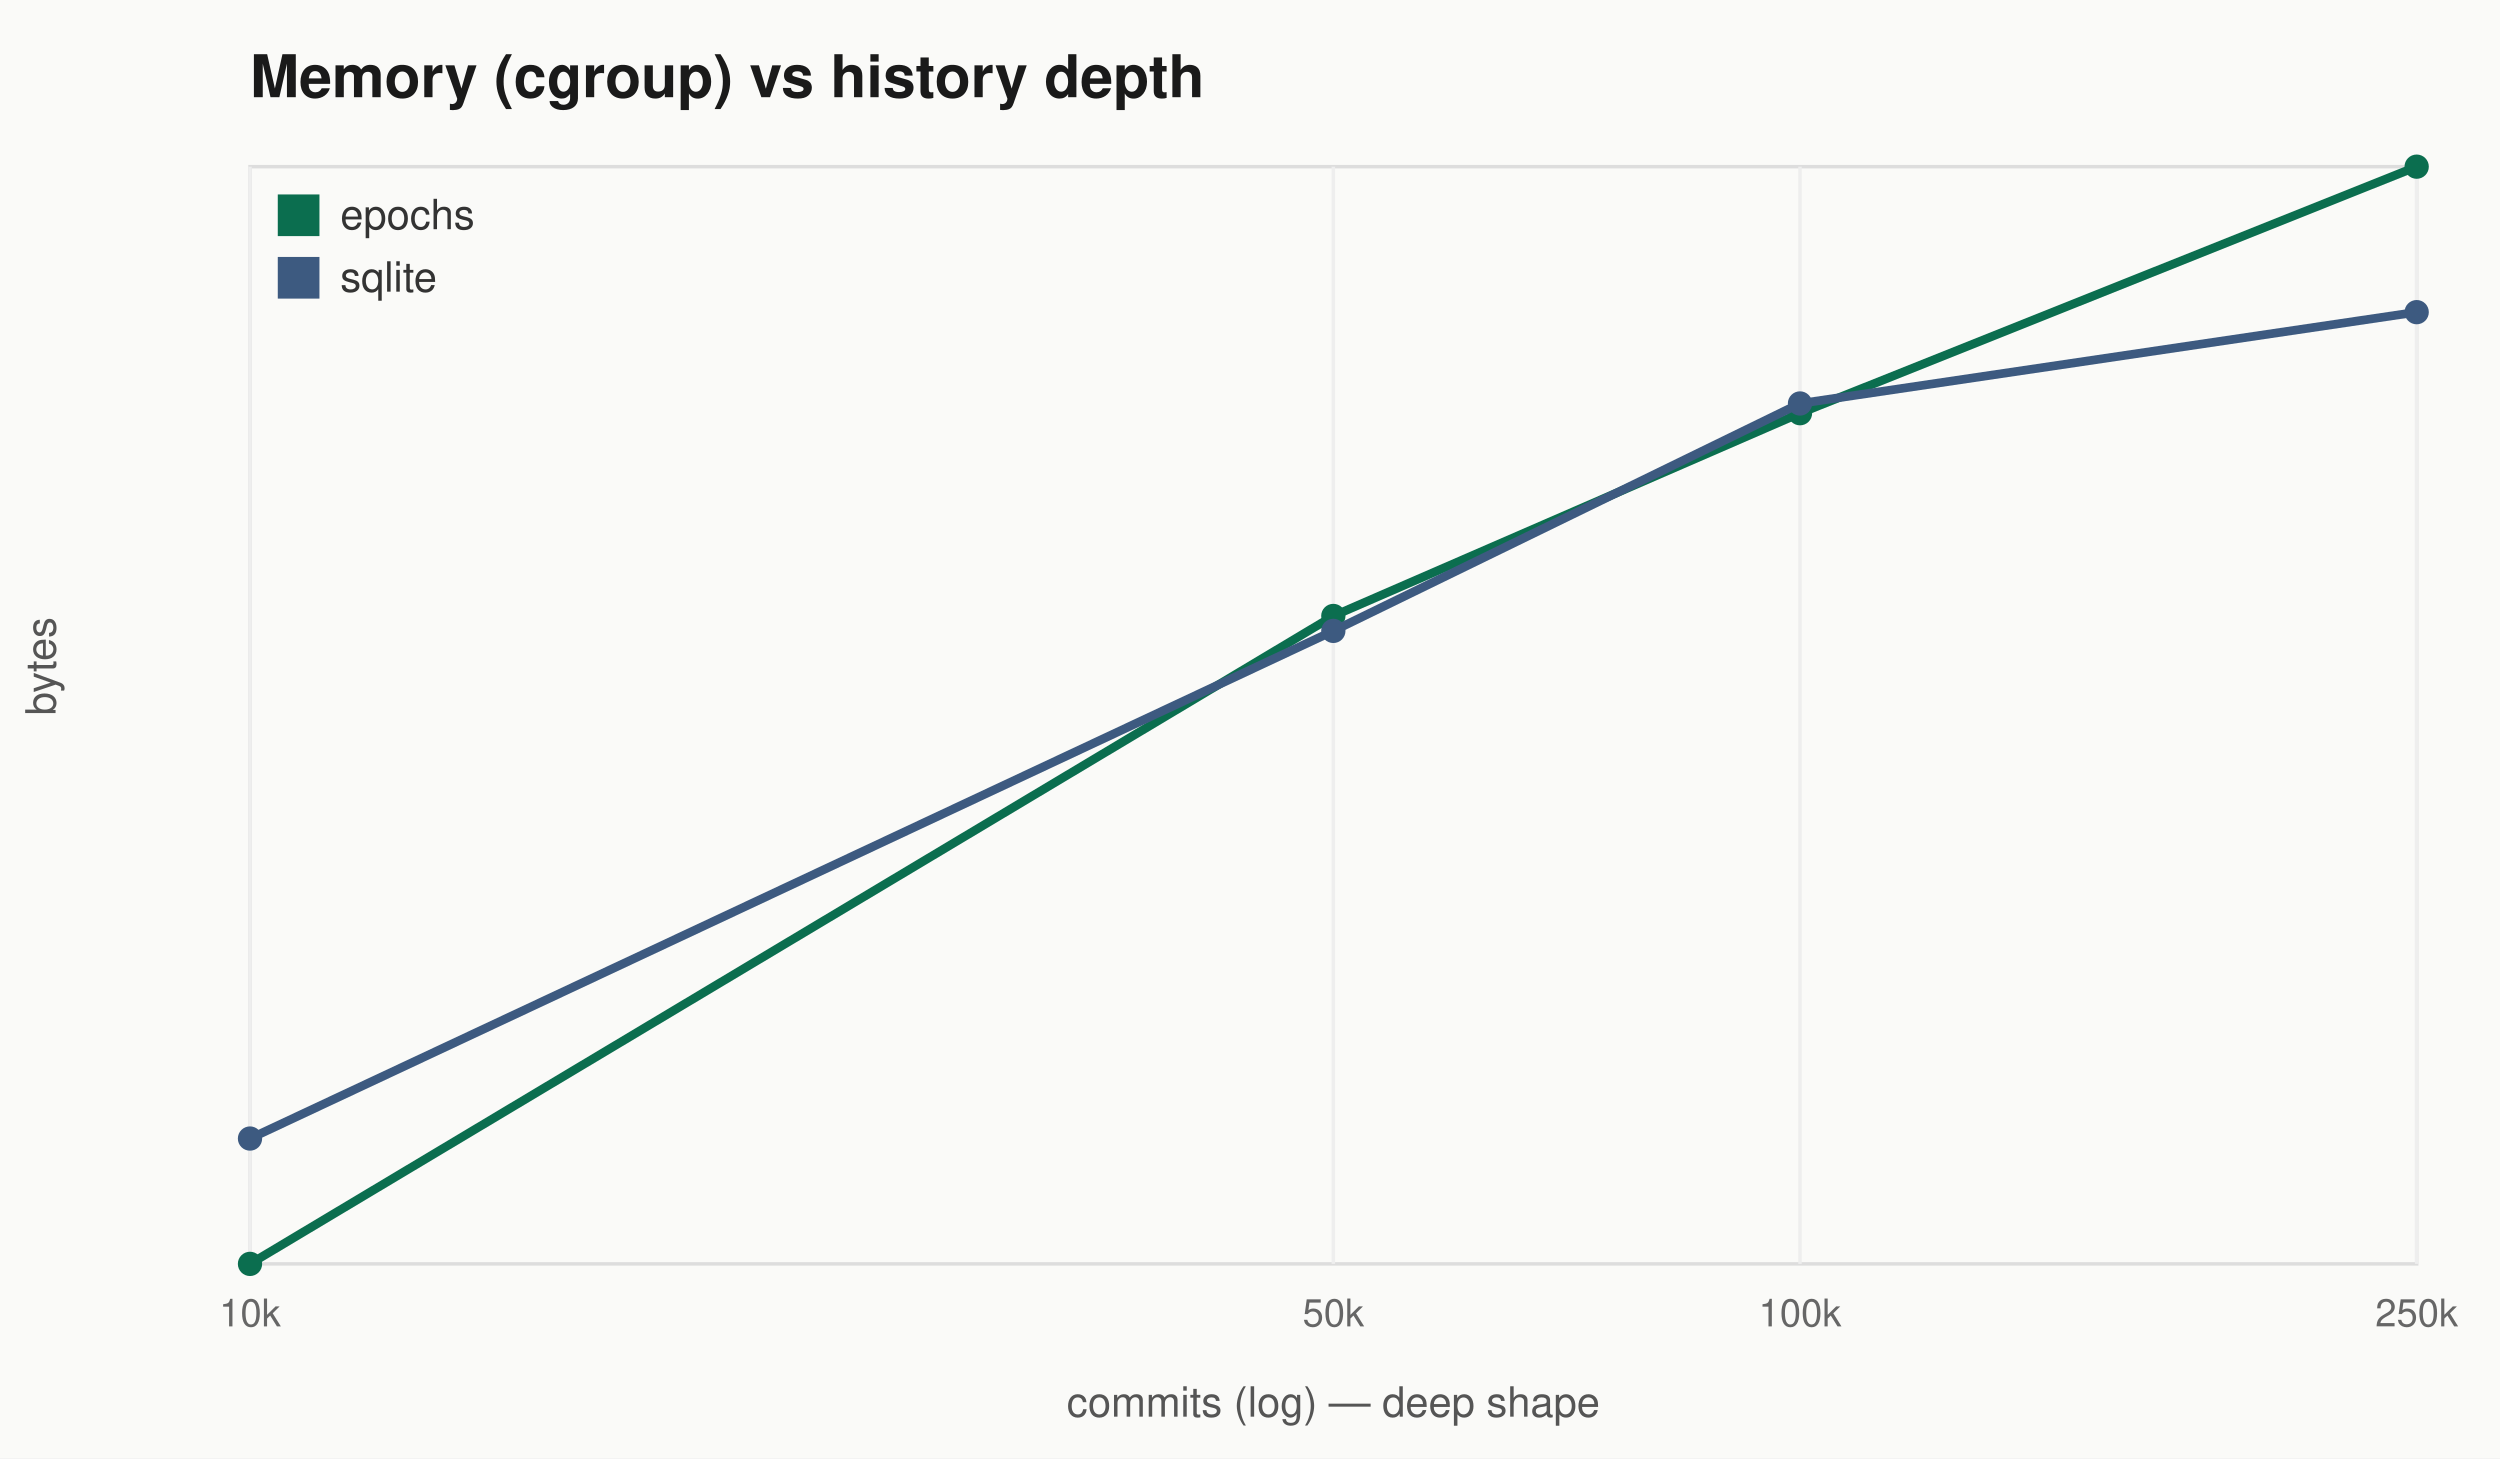
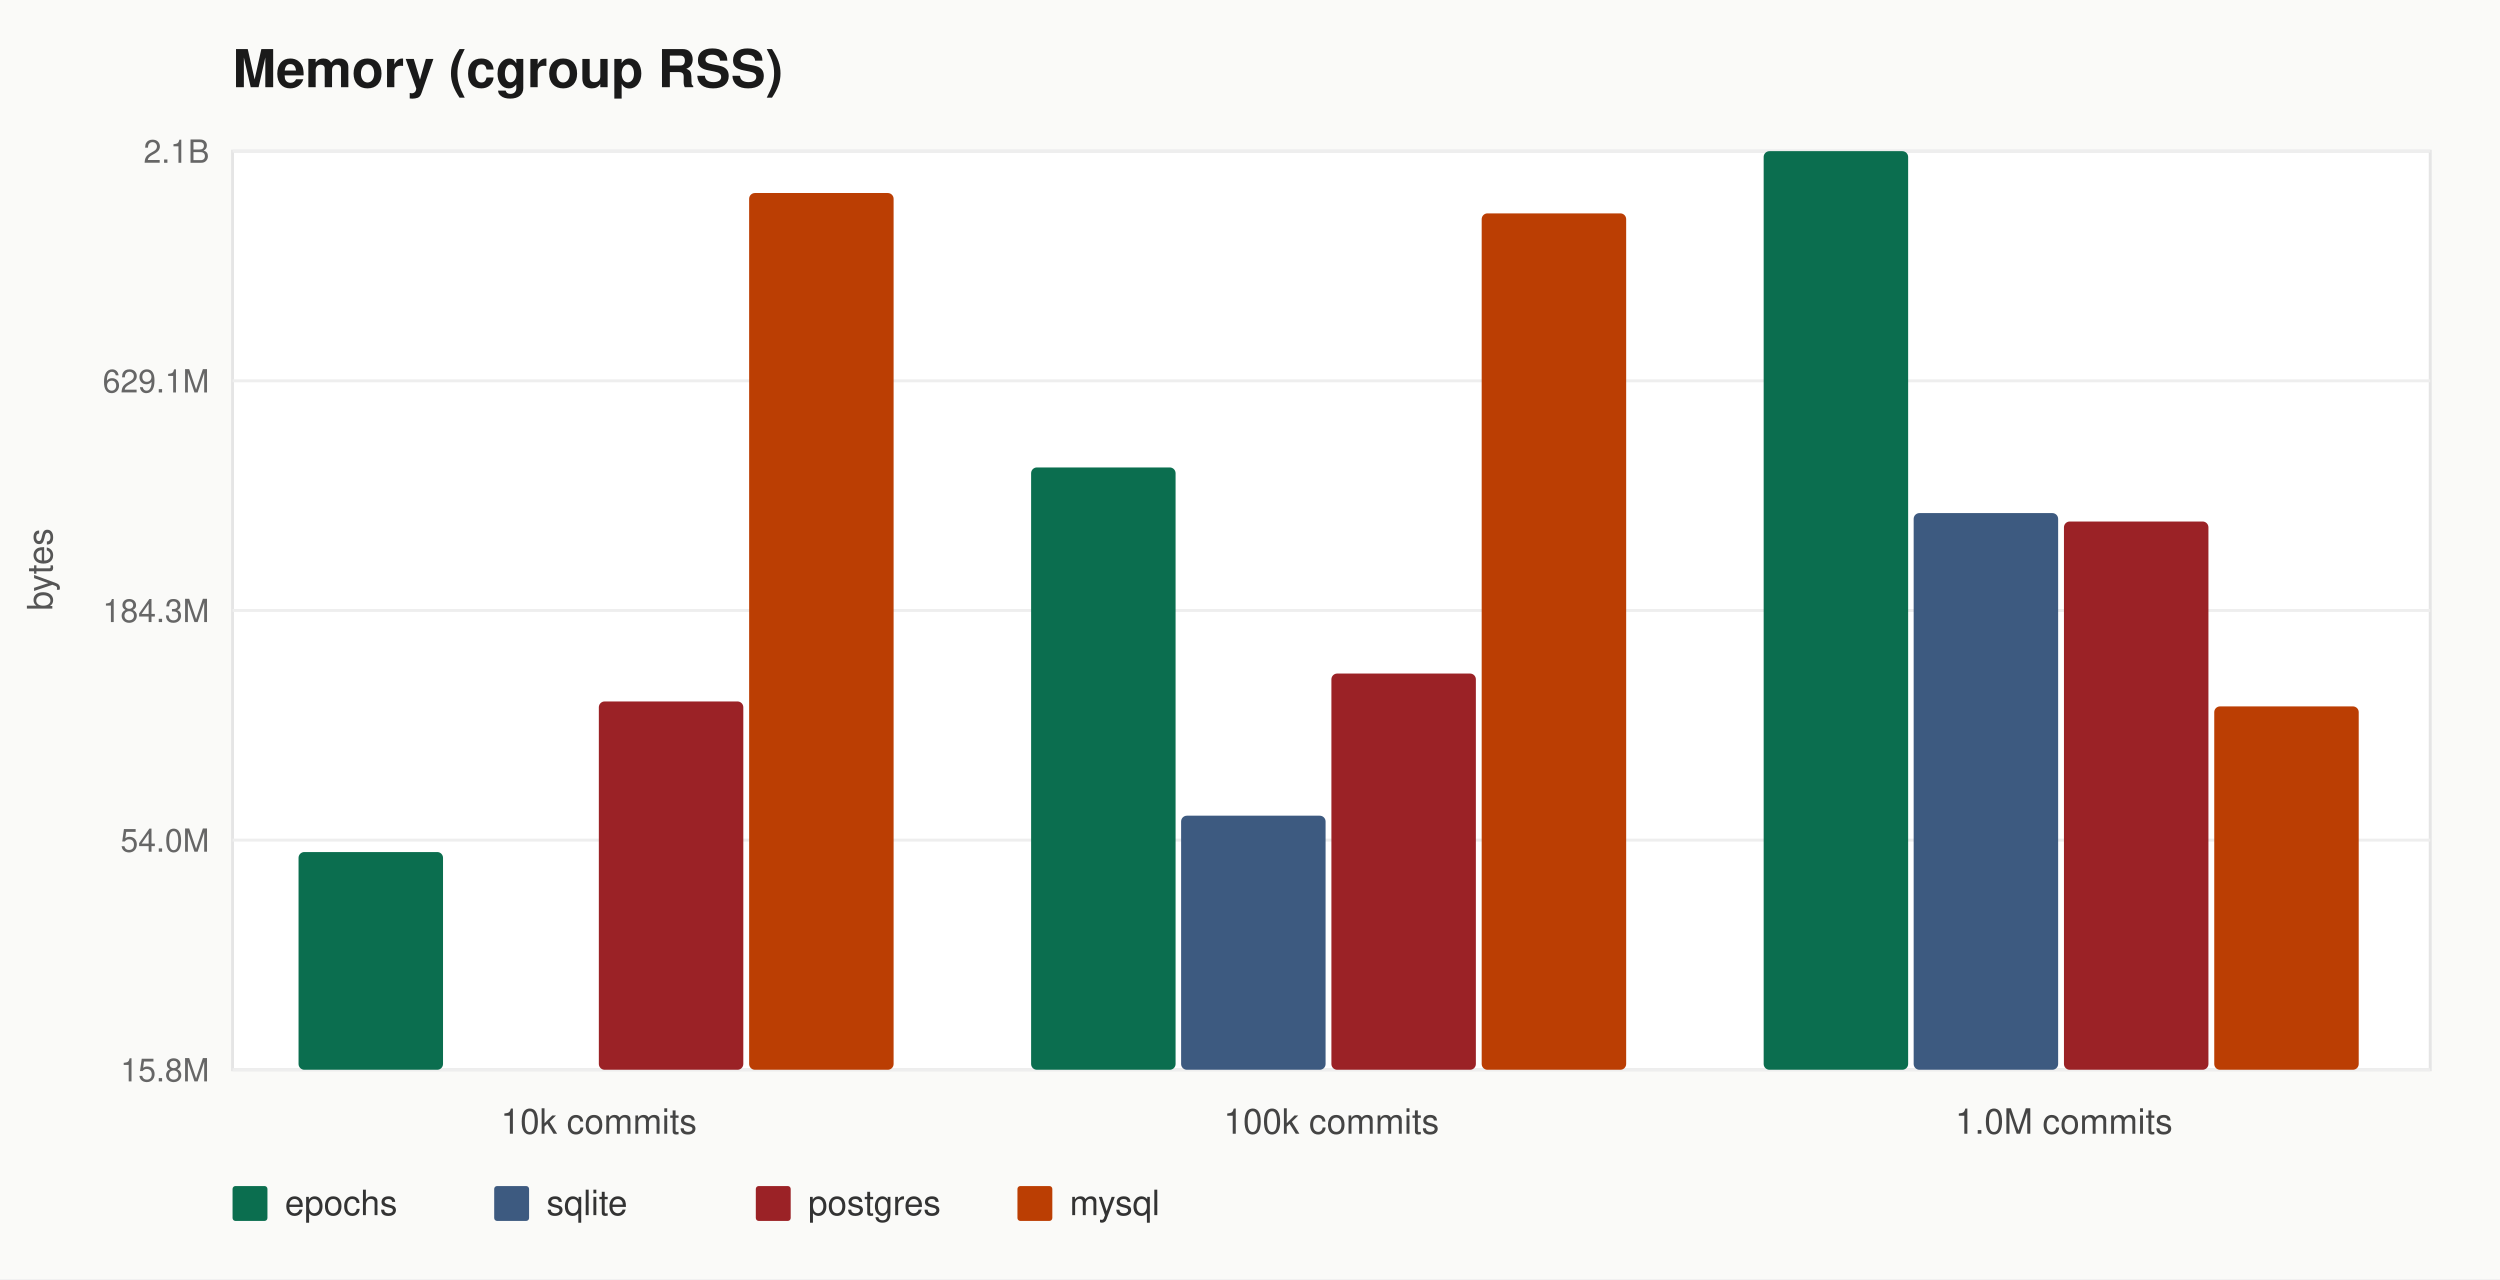
- <svg xmlns="http://www.w3.org/2000/svg" width="720" height="420" viewBox="0 0 720 420">
+ <svg xmlns="http://www.w3.org/2000/svg" width="860" height="440" viewBox="0 0 860 440">
  <rect width="100%" height="100%" fill="#FAFAF8" />
-   <text x="72" y="28" font-family="IBM Plex Sans, Helvetica, Arial, sans-serif" font-size="17" font-weight="600" fill="#1a1a1a">Memory (cgroup) vs history depth</text>
-   <text x="16" y="206.0" font-family="IBM Plex Sans, Helvetica, Arial, sans-serif" font-size="12" fill="#555" transform="rotate(-90 16,206.0)">bytes</text>
-   <text x="384.0" y="408" text-anchor="middle" font-family="IBM Plex Sans, Helvetica, Arial, sans-serif" font-size="12" fill="#555">commits (log) — deep shape</text>
-   <rect x="72" y="48" width="624" height="316" fill="none" stroke="#ddd" />
-   <line x1="72.0" y1="48" x2="72.0" y2="364" stroke="#eee" />
-   <text x="72.0" y="382" text-anchor="middle" font-family="IBM Plex Sans, Helvetica, Arial, sans-serif" font-size="11" fill="#666">10k</text>
-   <line x1="384.0" y1="48" x2="384.0" y2="364" stroke="#eee" />
-   <text x="384.0" y="382" text-anchor="middle" font-family="IBM Plex Sans, Helvetica, Arial, sans-serif" font-size="11" fill="#666">50k</text>
-   <line x1="518.4" y1="48" x2="518.4" y2="364" stroke="#eee" />
-   <text x="518.4" y="382" text-anchor="middle" font-family="IBM Plex Sans, Helvetica, Arial, sans-serif" font-size="11" fill="#666">100k</text>
-   <line x1="696.0" y1="48" x2="696.0" y2="364" stroke="#eee" />
-   <text x="696.0" y="382" text-anchor="middle" font-family="IBM Plex Sans, Helvetica, Arial, sans-serif" font-size="11" fill="#666">250k</text>
-   <path d="M 72.0,364.0 L 384.0,177.4 L 518.4,119.0 L 696.0,48.0" fill="none" stroke="#0B6E4F" stroke-width="2.5" />
-   <circle cx="72.0" cy="364.0" r="3.5" fill="#0B6E4F" />
-   <circle cx="384.0" cy="177.4" r="3.5" fill="#0B6E4F" />
-   <circle cx="518.4" cy="119.0" r="3.5" fill="#0B6E4F" />
-   <circle cx="696.0" cy="48.0" r="3.5" fill="#0B6E4F" />
-   <rect x="80" y="56" width="12" height="12" fill="#0B6E4F" />
-   <text x="98" y="66" font-family="IBM Plex Sans, Helvetica, Arial, sans-serif" font-size="12" fill="#333">epochs</text>
-   <path d="M 72.0,327.9 L 384.0,181.7 L 518.4,116.2 L 696.0,89.9" fill="none" stroke="#3D5A80" stroke-width="2.5" />
-   <circle cx="72.0" cy="327.9" r="3.5" fill="#3D5A80" />
-   <circle cx="384.0" cy="181.7" r="3.5" fill="#3D5A80" />
-   <circle cx="518.4" cy="116.2" r="3.5" fill="#3D5A80" />
-   <circle cx="696.0" cy="89.9" r="3.5" fill="#3D5A80" />
-   <rect x="80" y="74" width="12" height="12" fill="#3D5A80" />
-   <text x="98" y="84" font-family="IBM Plex Sans, Helvetica, Arial, sans-serif" font-size="12" fill="#333">sqlite</text>
+   <text x="80" y="30" font-family="IBM Plex Sans, Helvetica, Arial, sans-serif" font-size="18" font-weight="600" fill="#1a1a1a">Memory (cgroup RSS)</text>
+   <text x="18" y="210.0" font-family="IBM Plex Sans, Helvetica, Arial, sans-serif" font-size="12" fill="#555" transform="rotate(-90 18,210.0)">bytes</text>
+   <rect x="80" y="52" width="756" height="316" fill="#fff" stroke="#e5e5e5" />
+   <line x1="80" y1="368.0" x2="836" y2="368.0" stroke="#eee" />
+   <text x="72" y="372.0" text-anchor="end" font-family="IBM Plex Sans, Helvetica, Arial, sans-serif" font-size="11" fill="#666">15.8M</text>
+   <line x1="80" y1="289.0" x2="836" y2="289.0" stroke="#eee" />
+   <text x="72" y="293.0" text-anchor="end" font-family="IBM Plex Sans, Helvetica, Arial, sans-serif" font-size="11" fill="#666">54.0M</text>
+   <line x1="80" y1="210.0" x2="836" y2="210.0" stroke="#eee" />
+   <text x="72" y="214.0" text-anchor="end" font-family="IBM Plex Sans, Helvetica, Arial, sans-serif" font-size="11" fill="#666">184.3M</text>
+   <line x1="80" y1="131.0" x2="836" y2="131.0" stroke="#eee" />
+   <text x="72" y="135.0" text-anchor="end" font-family="IBM Plex Sans, Helvetica, Arial, sans-serif" font-size="11" fill="#666">629.1M</text>
+   <line x1="80" y1="52.0" x2="836" y2="52.0" stroke="#eee" />
+   <text x="72" y="56.0" text-anchor="end" font-family="IBM Plex Sans, Helvetica, Arial, sans-serif" font-size="11" fill="#666">2.1B</text>
+   <rect x="102.7" y="293.1" width="49.7" height="74.9" fill="#0B6E4F" rx="2" />
+   <rect x="154.3" y="368.0" width="49.7" height="0.0" fill="#3D5A80" rx="2" />
+   <rect x="206.0" y="241.3" width="49.7" height="126.7" fill="#9B2226" rx="2" />
+   <rect x="257.7" y="66.4" width="49.7" height="301.6" fill="#BB3E03" rx="2" />
+   <text x="206.0" y="390" text-anchor="middle" font-family="IBM Plex Sans, Helvetica, Arial, sans-serif" font-size="12" fill="#444">10k commits</text>
+   <rect x="354.7" y="160.8" width="49.7" height="207.2" fill="#0B6E4F" rx="2" />
+   <rect x="406.3" y="280.6" width="49.7" height="87.4" fill="#3D5A80" rx="2" />
+   <rect x="458.0" y="231.7" width="49.7" height="136.3" fill="#9B2226" rx="2" />
+   <rect x="509.7" y="73.4" width="49.7" height="294.6" fill="#BB3E03" rx="2" />
+   <text x="458.0" y="390" text-anchor="middle" font-family="IBM Plex Sans, Helvetica, Arial, sans-serif" font-size="12" fill="#444">100k commits</text>
+   <rect x="606.7" y="52.0" width="49.7" height="316.0" fill="#0B6E4F" rx="2" />
+   <rect x="658.3" y="176.5" width="49.7" height="191.5" fill="#3D5A80" rx="2" />
+   <rect x="710.0" y="179.4" width="49.7" height="188.6" fill="#9B2226" rx="2" />
+   <rect x="761.7" y="243.0" width="49.7" height="125.0" fill="#BB3E03" rx="2" />
+   <text x="710.0" y="390" text-anchor="middle" font-family="IBM Plex Sans, Helvetica, Arial, sans-serif" font-size="12" fill="#444">1.0M commits</text>
+   <rect x="80" y="408" width="12" height="12" fill="#0B6E4F" rx="1" />
+   <text x="98" y="418" font-family="IBM Plex Sans, Helvetica, Arial, sans-serif" font-size="12" fill="#333">epochs</text>
+   <rect x="170" y="408" width="12" height="12" fill="#3D5A80" rx="1" />
+   <text x="188" y="418" font-family="IBM Plex Sans, Helvetica, Arial, sans-serif" font-size="12" fill="#333">sqlite</text>
+   <rect x="260" y="408" width="12" height="12" fill="#9B2226" rx="1" />
+   <text x="278" y="418" font-family="IBM Plex Sans, Helvetica, Arial, sans-serif" font-size="12" fill="#333">postgres</text>
+   <rect x="350" y="408" width="12" height="12" fill="#BB3E03" rx="1" />
+   <text x="368" y="418" font-family="IBM Plex Sans, Helvetica, Arial, sans-serif" font-size="12" fill="#333">mysql</text>
</svg>
